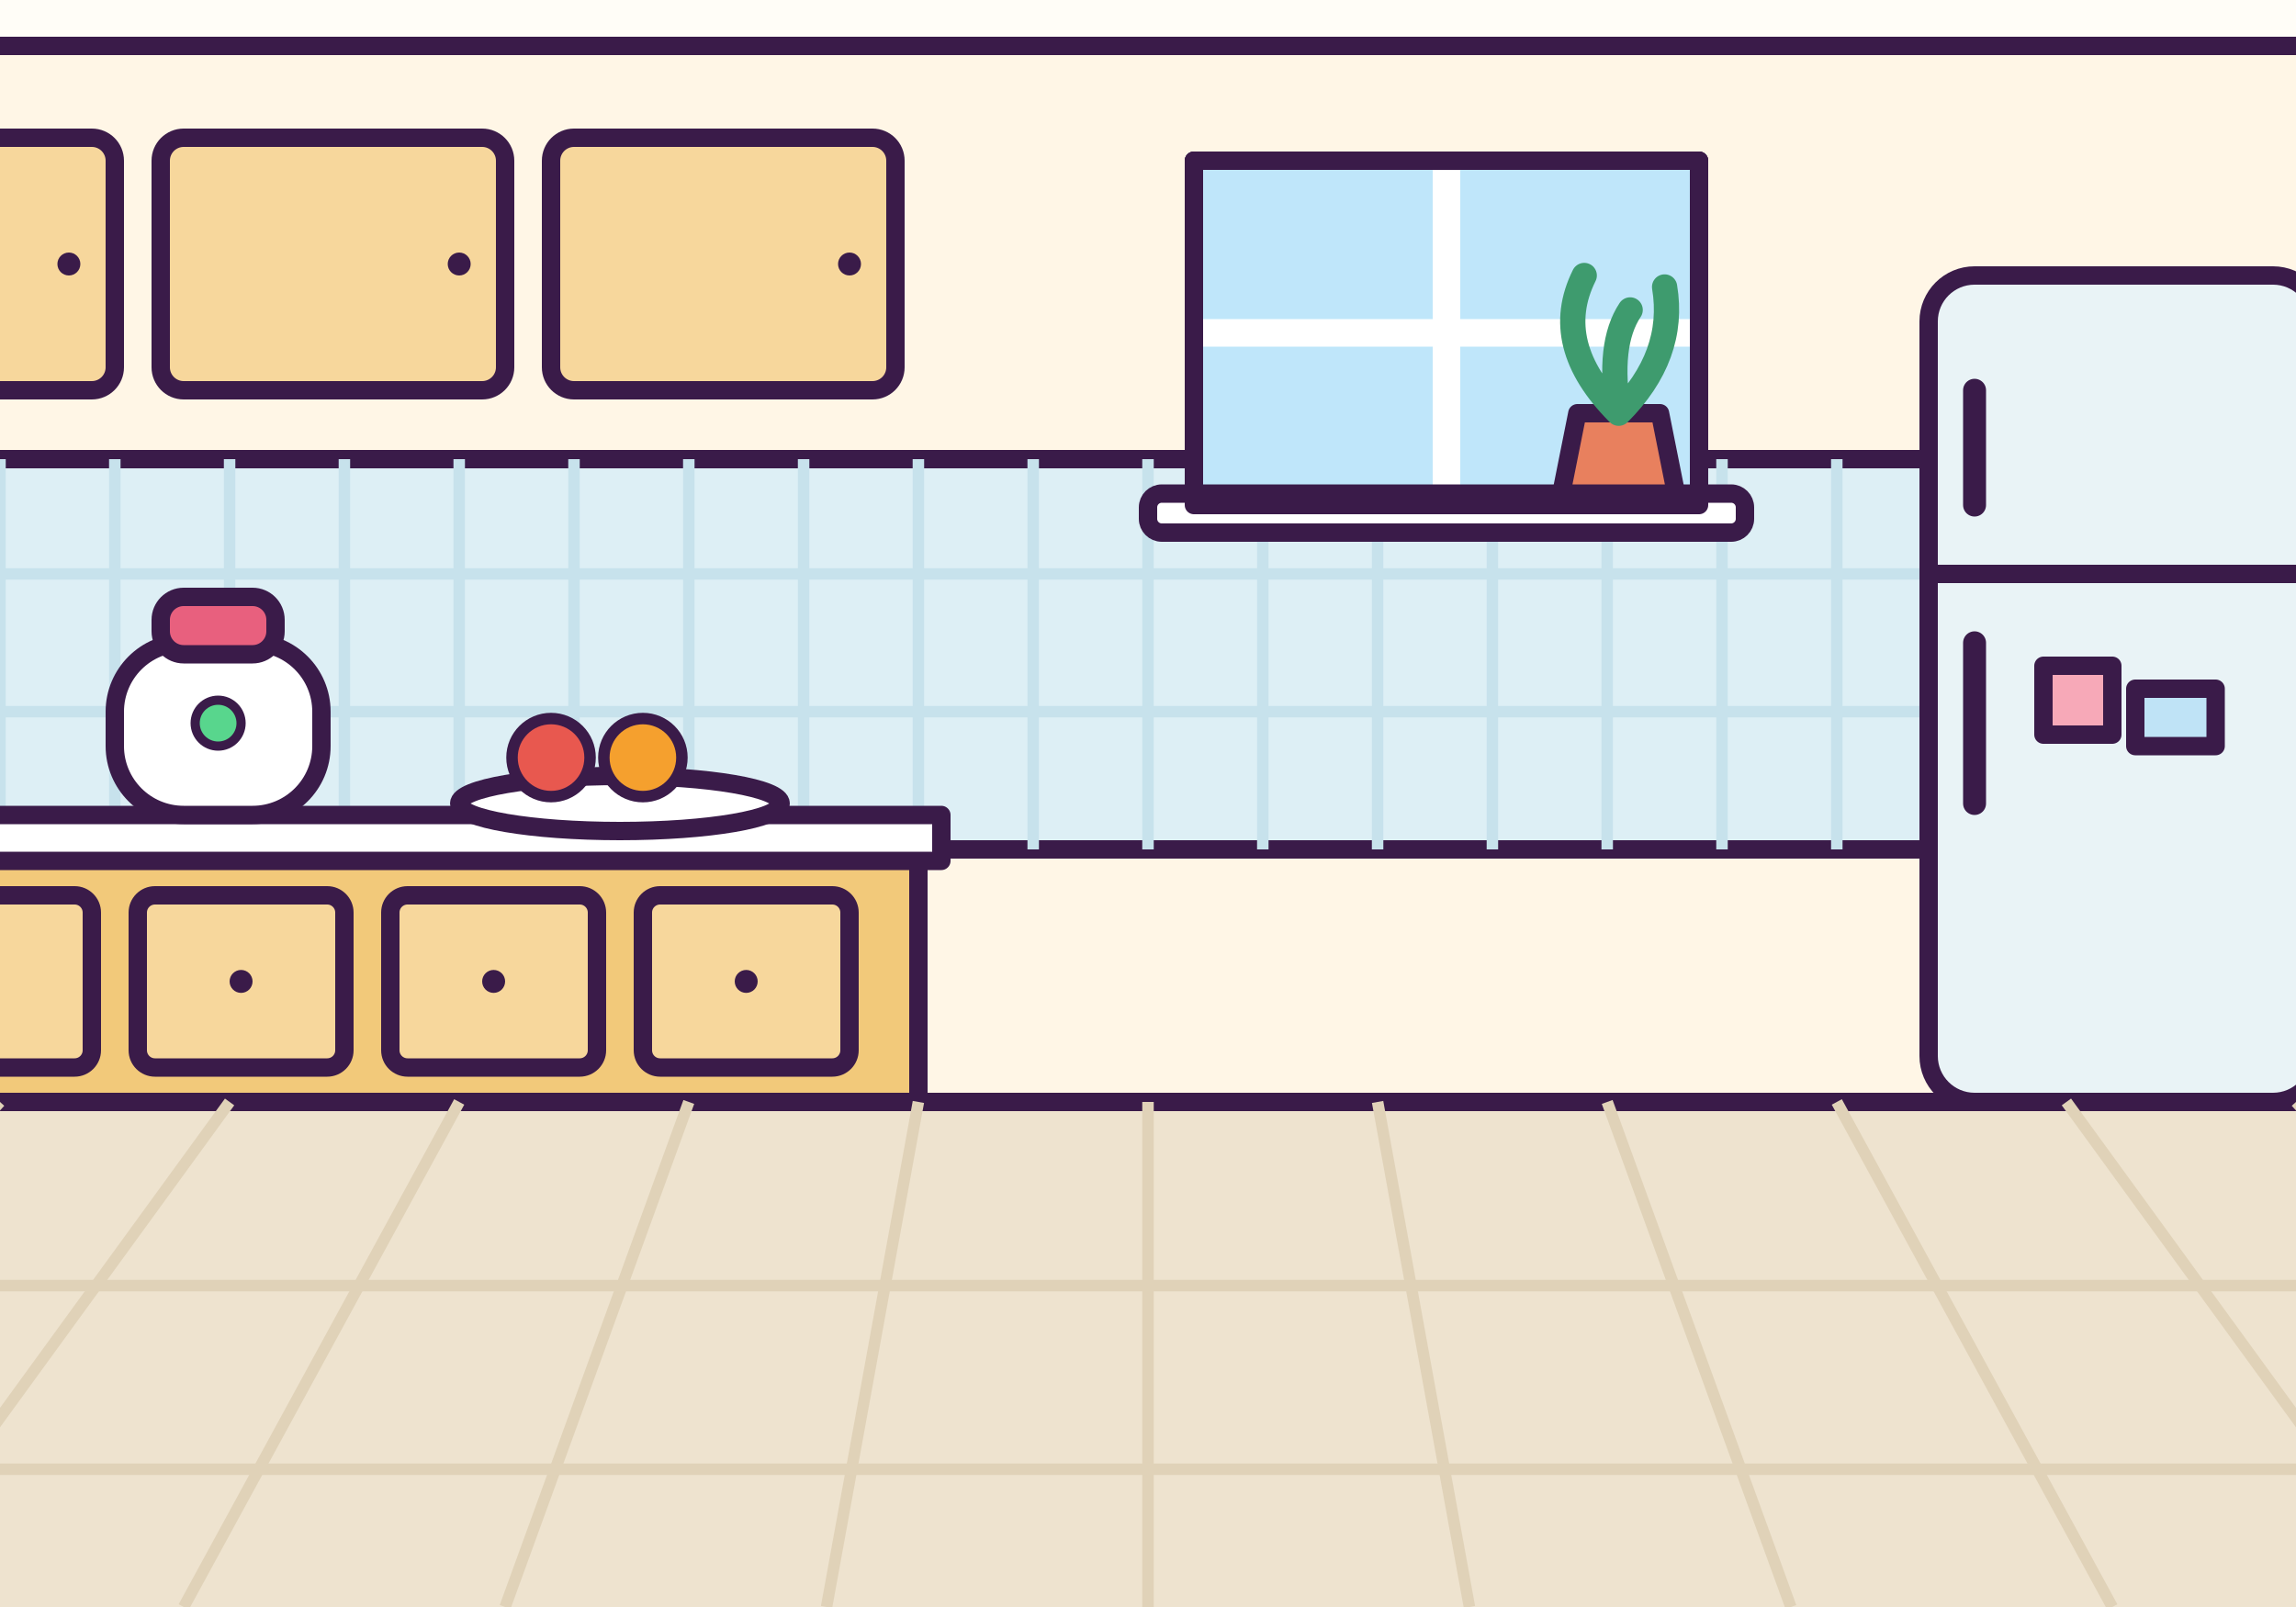
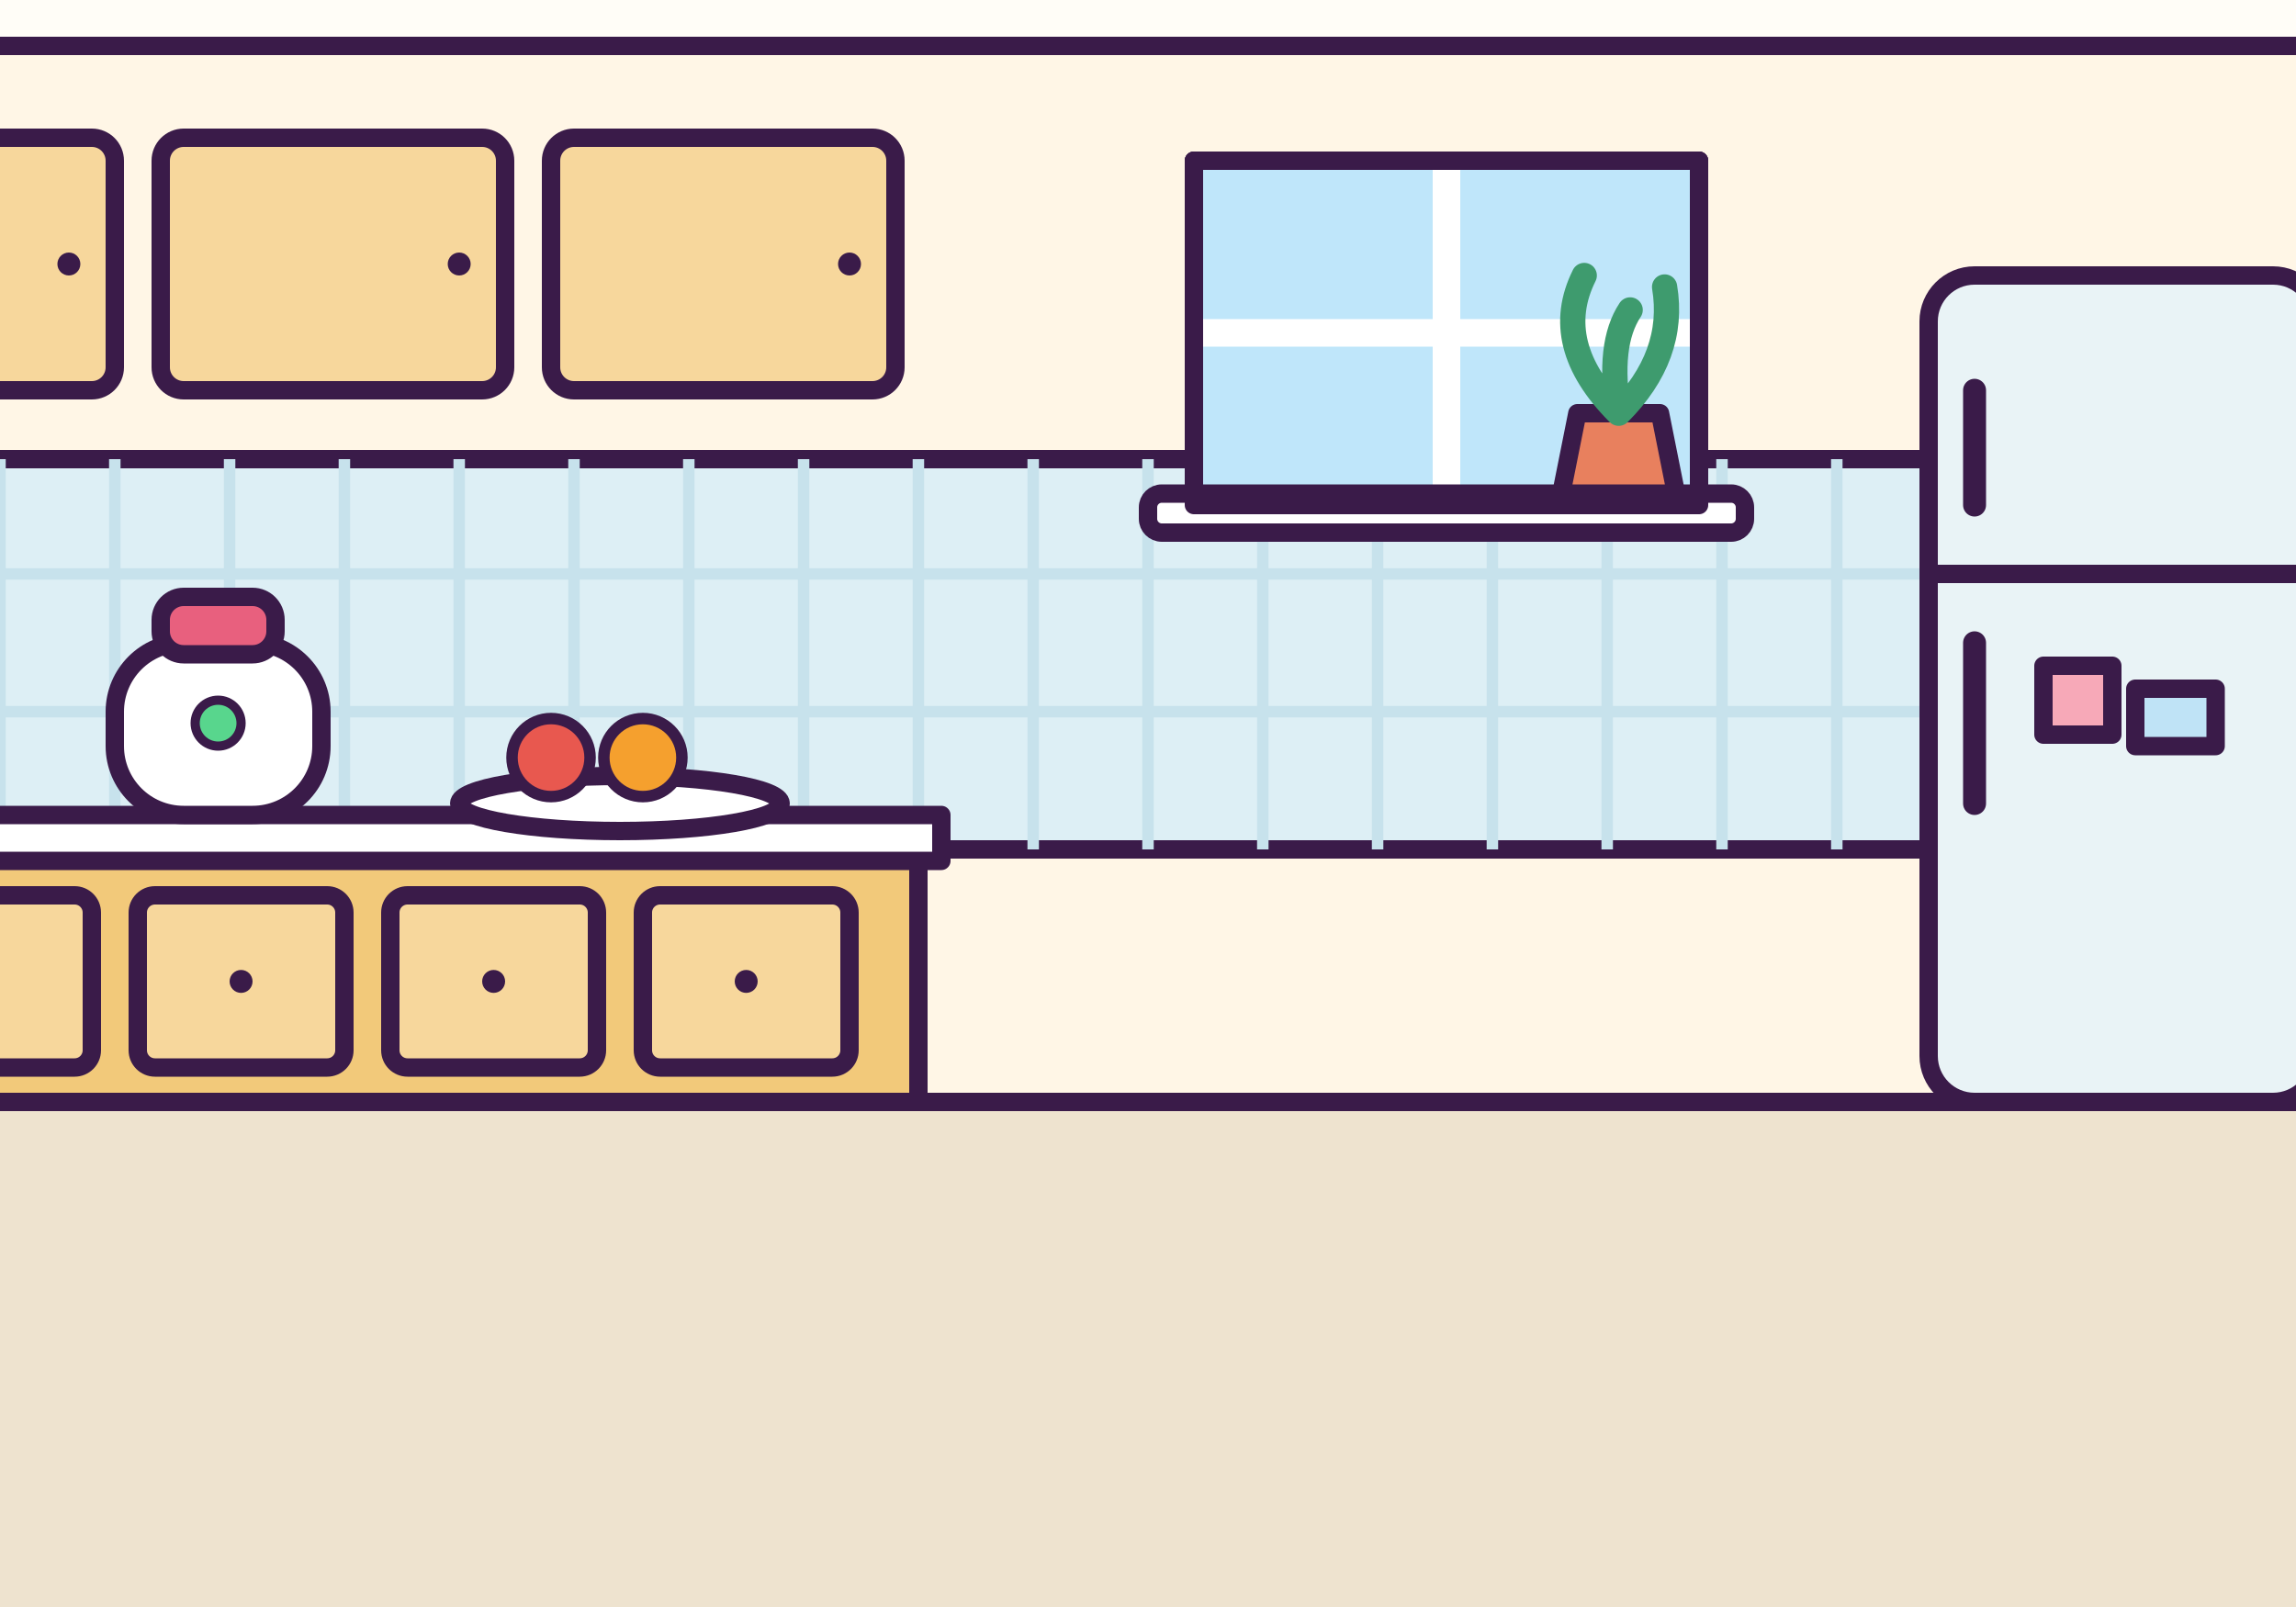
<svg xmlns="http://www.w3.org/2000/svg" viewBox="0 0 200 140" preserveAspectRatio="xMidYMax meet" overflow="visible">
  <rect x="-400" y="-300" width="1000" height="600" fill="#FFF6E6" />
  <rect x="-400" y="-300" width="1000" height="304" fill="#FFFDF7" />
  <path d="M-400 4 H600" stroke="#3A1B49" stroke-width="1.6" stroke-linejoin="round" stroke-linecap="round" />
  <rect x="-400" y="40" width="1000" height="34" fill="#DDEFF5" stroke="#3A1B49" stroke-width="1.6" stroke-linejoin="round" stroke-linecap="round" />
  <path d="M-400 40 V74" stroke="#C7E2EC" stroke-width="1" />
  <path d="M-390 40 V74" stroke="#C7E2EC" stroke-width="1" />
  <path d="M-380 40 V74" stroke="#C7E2EC" stroke-width="1" />
  <path d="M-370 40 V74" stroke="#C7E2EC" stroke-width="1" />
  <path d="M-360 40 V74" stroke="#C7E2EC" stroke-width="1" />
  <path d="M-350 40 V74" stroke="#C7E2EC" stroke-width="1" />
  <path d="M-340 40 V74" stroke="#C7E2EC" stroke-width="1" />
  <path d="M-330 40 V74" stroke="#C7E2EC" stroke-width="1" />
  <path d="M-320 40 V74" stroke="#C7E2EC" stroke-width="1" />
  <path d="M-310 40 V74" stroke="#C7E2EC" stroke-width="1" />
  <path d="M-300 40 V74" stroke="#C7E2EC" stroke-width="1" />
  <path d="M-290 40 V74" stroke="#C7E2EC" stroke-width="1" />
  <path d="M-280 40 V74" stroke="#C7E2EC" stroke-width="1" />
  <path d="M-270 40 V74" stroke="#C7E2EC" stroke-width="1" />
  <path d="M-260 40 V74" stroke="#C7E2EC" stroke-width="1" />
  <path d="M-250 40 V74" stroke="#C7E2EC" stroke-width="1" />
  <path d="M-240 40 V74" stroke="#C7E2EC" stroke-width="1" />
  <path d="M-230 40 V74" stroke="#C7E2EC" stroke-width="1" />
  <path d="M-220 40 V74" stroke="#C7E2EC" stroke-width="1" />
  <path d="M-210 40 V74" stroke="#C7E2EC" stroke-width="1" />
  <path d="M-200 40 V74" stroke="#C7E2EC" stroke-width="1" />
  <path d="M-190 40 V74" stroke="#C7E2EC" stroke-width="1" />
  <path d="M-180 40 V74" stroke="#C7E2EC" stroke-width="1" />
  <path d="M-170 40 V74" stroke="#C7E2EC" stroke-width="1" />
  <path d="M-160 40 V74" stroke="#C7E2EC" stroke-width="1" />
  <path d="M-150 40 V74" stroke="#C7E2EC" stroke-width="1" />
  <path d="M-140 40 V74" stroke="#C7E2EC" stroke-width="1" />
  <path d="M-130 40 V74" stroke="#C7E2EC" stroke-width="1" />
  <path d="M-120 40 V74" stroke="#C7E2EC" stroke-width="1" />
  <path d="M-110 40 V74" stroke="#C7E2EC" stroke-width="1" />
  <path d="M-100 40 V74" stroke="#C7E2EC" stroke-width="1" />
  <path d="M-90 40 V74" stroke="#C7E2EC" stroke-width="1" />
  <path d="M-80 40 V74" stroke="#C7E2EC" stroke-width="1" />
  <path d="M-70 40 V74" stroke="#C7E2EC" stroke-width="1" />
  <path d="M-60 40 V74" stroke="#C7E2EC" stroke-width="1" />
  <path d="M-50 40 V74" stroke="#C7E2EC" stroke-width="1" />
  <path d="M-40 40 V74" stroke="#C7E2EC" stroke-width="1" />
  <path d="M-30 40 V74" stroke="#C7E2EC" stroke-width="1" />
  <path d="M-20 40 V74" stroke="#C7E2EC" stroke-width="1" />
  <path d="M-10 40 V74" stroke="#C7E2EC" stroke-width="1" />
  <path d="M0 40 V74" stroke="#C7E2EC" stroke-width="1" />
  <path d="M10 40 V74" stroke="#C7E2EC" stroke-width="1" />
  <path d="M20 40 V74" stroke="#C7E2EC" stroke-width="1" />
  <path d="M30 40 V74" stroke="#C7E2EC" stroke-width="1" />
  <path d="M40 40 V74" stroke="#C7E2EC" stroke-width="1" />
  <path d="M50 40 V74" stroke="#C7E2EC" stroke-width="1" />
  <path d="M60 40 V74" stroke="#C7E2EC" stroke-width="1" />
  <path d="M70 40 V74" stroke="#C7E2EC" stroke-width="1" />
  <path d="M80 40 V74" stroke="#C7E2EC" stroke-width="1" />
  <path d="M90 40 V74" stroke="#C7E2EC" stroke-width="1" />
  <path d="M100 40 V74" stroke="#C7E2EC" stroke-width="1" />
  <path d="M110 40 V74" stroke="#C7E2EC" stroke-width="1" />
  <path d="M120 40 V74" stroke="#C7E2EC" stroke-width="1" />
  <path d="M130 40 V74" stroke="#C7E2EC" stroke-width="1" />
  <path d="M140 40 V74" stroke="#C7E2EC" stroke-width="1" />
  <path d="M150 40 V74" stroke="#C7E2EC" stroke-width="1" />
  <path d="M160 40 V74" stroke="#C7E2EC" stroke-width="1" />
  <path d="M170 40 V74" stroke="#C7E2EC" stroke-width="1" />
  <path d="M180 40 V74" stroke="#C7E2EC" stroke-width="1" />
  <path d="M190 40 V74" stroke="#C7E2EC" stroke-width="1" />
  <path d="M200 40 V74" stroke="#C7E2EC" stroke-width="1" />
  <path d="M210 40 V74" stroke="#C7E2EC" stroke-width="1" />
  <path d="M220 40 V74" stroke="#C7E2EC" stroke-width="1" />
  <path d="M230 40 V74" stroke="#C7E2EC" stroke-width="1" />
  <path d="M240 40 V74" stroke="#C7E2EC" stroke-width="1" />
  <path d="M250 40 V74" stroke="#C7E2EC" stroke-width="1" />
  <path d="M260 40 V74" stroke="#C7E2EC" stroke-width="1" />
  <path d="M270 40 V74" stroke="#C7E2EC" stroke-width="1" />
  <path d="M280 40 V74" stroke="#C7E2EC" stroke-width="1" />
  <path d="M290 40 V74" stroke="#C7E2EC" stroke-width="1" />
  <path d="M300 40 V74" stroke="#C7E2EC" stroke-width="1" />
  <path d="M310 40 V74" stroke="#C7E2EC" stroke-width="1" />
  <path d="M320 40 V74" stroke="#C7E2EC" stroke-width="1" />
  <path d="M330 40 V74" stroke="#C7E2EC" stroke-width="1" />
  <path d="M340 40 V74" stroke="#C7E2EC" stroke-width="1" />
  <path d="M350 40 V74" stroke="#C7E2EC" stroke-width="1" />
  <path d="M360 40 V74" stroke="#C7E2EC" stroke-width="1" />
  <path d="M370 40 V74" stroke="#C7E2EC" stroke-width="1" />
  <path d="M380 40 V74" stroke="#C7E2EC" stroke-width="1" />
  <path d="M390 40 V74" stroke="#C7E2EC" stroke-width="1" />
  <path d="M400 40 V74" stroke="#C7E2EC" stroke-width="1" />
  <path d="M410 40 V74" stroke="#C7E2EC" stroke-width="1" />
  <path d="M420 40 V74" stroke="#C7E2EC" stroke-width="1" />
  <path d="M430 40 V74" stroke="#C7E2EC" stroke-width="1" />
  <path d="M440 40 V74" stroke="#C7E2EC" stroke-width="1" />
  <path d="M450 40 V74" stroke="#C7E2EC" stroke-width="1" />
  <path d="M460 40 V74" stroke="#C7E2EC" stroke-width="1" />
  <path d="M470 40 V74" stroke="#C7E2EC" stroke-width="1" />
  <path d="M480 40 V74" stroke="#C7E2EC" stroke-width="1" />
  <path d="M490 40 V74" stroke="#C7E2EC" stroke-width="1" />
  <path d="M500 40 V74" stroke="#C7E2EC" stroke-width="1" />
  <path d="M510 40 V74" stroke="#C7E2EC" stroke-width="1" />
  <path d="M520 40 V74" stroke="#C7E2EC" stroke-width="1" />
  <path d="M530 40 V74" stroke="#C7E2EC" stroke-width="1" />
  <path d="M540 40 V74" stroke="#C7E2EC" stroke-width="1" />
  <path d="M550 40 V74" stroke="#C7E2EC" stroke-width="1" />
  <path d="M560 40 V74" stroke="#C7E2EC" stroke-width="1" />
  <path d="M570 40 V74" stroke="#C7E2EC" stroke-width="1" />
  <path d="M580 40 V74" stroke="#C7E2EC" stroke-width="1" />
  <path d="M590 40 V74" stroke="#C7E2EC" stroke-width="1" />
  <path d="M-400 50 H600" stroke="#C7E2EC" stroke-width="1" />
  <path d="M-400 62 H600" stroke="#C7E2EC" stroke-width="1" />
  <rect x="-60" y="74" width="140" height="22" fill="#F2C97A" stroke="#3A1B49" stroke-width="1.6" stroke-linejoin="round" stroke-linecap="round" />
  <rect x="-62" y="71" width="144" height="4" fill="#fff" stroke="#3A1B49" stroke-width="1.6" stroke-linejoin="round" stroke-linecap="round" />
  <rect x="-54" y="78" width="18" height="15" rx="1.5" fill="#F7D79C" stroke="#3A1B49" stroke-width="1.6" stroke-linejoin="round" stroke-linecap="round" />
  <circle cx="-45" cy="85.5" r="1" fill="#3A1B49" />
  <rect x="-32" y="78" width="18" height="15" rx="1.5" fill="#F7D79C" stroke="#3A1B49" stroke-width="1.6" stroke-linejoin="round" stroke-linecap="round" />
  <circle cx="-23" cy="85.5" r="1" fill="#3A1B49" />
  <rect x="-10" y="78" width="18" height="15" rx="1.5" fill="#F7D79C" stroke="#3A1B49" stroke-width="1.6" stroke-linejoin="round" stroke-linecap="round" />
  <circle cx="-1" cy="85.5" r="1" fill="#3A1B49" />
  <rect x="12" y="78" width="18" height="15" rx="1.5" fill="#F7D79C" stroke="#3A1B49" stroke-width="1.6" stroke-linejoin="round" stroke-linecap="round" />
  <circle cx="21" cy="85.5" r="1" fill="#3A1B49" />
  <rect x="34" y="78" width="18" height="15" rx="1.5" fill="#F7D79C" stroke="#3A1B49" stroke-width="1.6" stroke-linejoin="round" stroke-linecap="round" />
  <circle cx="43" cy="85.5" r="1" fill="#3A1B49" />
  <rect x="56" y="78" width="18" height="15" rx="1.5" fill="#F7D79C" stroke="#3A1B49" stroke-width="1.6" stroke-linejoin="round" stroke-linecap="round" />
  <circle cx="65" cy="85.5" r="1" fill="#3A1B49" />
  <rect x="-40" y="64" width="34" height="7" rx="2" fill="#3A3448" stroke="#3A1B49" stroke-width="1.6" stroke-linejoin="round" stroke-linecap="round" />
  <ellipse cx="-31" cy="64" rx="7" ry="1.6" fill="#6B6380" />
  <ellipse cx="-15" cy="64" rx="7" ry="1.6" fill="#6B6380" />
  <rect x="10" y="56" width="18" height="15" rx="6" fill="#fff" stroke="#3A1B49" stroke-width="1.6" stroke-linejoin="round" stroke-linecap="round" />
  <rect x="14" y="52" width="10" height="5" rx="2" fill="#E8607E" stroke="#3A1B49" stroke-width="1.6" stroke-linejoin="round" stroke-linecap="round" />
  <circle cx="19" cy="63" r="2" fill="#58D68D" stroke="#3A1B49" stroke-width=".8" />
  <ellipse cx="54" cy="70" rx="14" ry="2.4" fill="#fff" stroke="#3A1B49" stroke-width="1.6" stroke-linejoin="round" stroke-linecap="round" />
  <circle cx="48" cy="66" r="3.4" fill="#E8584F" stroke="#3A1B49" stroke-width="1" />
  <circle cx="56" cy="66" r="3.4" fill="#F5A02E" stroke="#3A1B49" stroke-width="1" />
  <rect x="-54" y="12" width="30" height="22" rx="2" fill="#F7D79C" stroke="#3A1B49" stroke-width="1.6" stroke-linejoin="round" stroke-linecap="round" />
  <circle cx="-28" cy="23" r="1" fill="#3A1B49" />
  <rect x="-20" y="12" width="30" height="22" rx="2" fill="#F7D79C" stroke="#3A1B49" stroke-width="1.6" stroke-linejoin="round" stroke-linecap="round" />
  <circle cx="6" cy="23" r="1" fill="#3A1B49" />
  <rect x="14" y="12" width="30" height="22" rx="2" fill="#F7D79C" stroke="#3A1B49" stroke-width="1.6" stroke-linejoin="round" stroke-linecap="round" />
  <circle cx="40" cy="23" r="1" fill="#3A1B49" />
  <rect x="48" y="12" width="30" height="22" rx="2" fill="#F7D79C" stroke="#3A1B49" stroke-width="1.6" stroke-linejoin="round" stroke-linecap="round" />
  <circle cx="74" cy="23" r="1" fill="#3A1B49" />
  <rect x="168" y="24" width="34" height="72" rx="4" fill="#E9F3F6" stroke="#3A1B49" stroke-width="1.6" stroke-linejoin="round" stroke-linecap="round" />
  <path d="M168 50 H202" stroke="#3A1B49" stroke-width="1.6" stroke-linejoin="round" stroke-linecap="round" />
  <path d="M172 34 v10 M172 56 v14" stroke="#3A1B49" stroke-width="2" stroke-linecap="round" />
  <rect x="178" y="58" width="6" height="6" fill="#F7A9B8" stroke="#3A1B49" stroke-width="1.6" stroke-linejoin="round" stroke-linecap="round" />
  <rect x="186" y="60" width="7" height="5" fill="#BFE3F6" stroke="#3A1B49" stroke-width="1.6" stroke-linejoin="round" stroke-linecap="round" />
  <rect x="104" y="14" width="44" height="30" fill="#BFE6FA" stroke="#3A1B49" stroke-width="1.6" stroke-linejoin="round" stroke-linecap="round" />
  <path d="M126 14 V44 M104 29 H148" stroke="#fff" stroke-width="2.4" />
  <rect x="104" y="14" width="44" height="30" fill="none" stroke="#3A1B49" stroke-width="1.6" stroke-linejoin="round" stroke-linecap="round" />
  <rect x="100" y="43" width="52" height="3.4" rx="1.2" fill="#fff" stroke="#3A1B49" stroke-width="1.6" stroke-linejoin="round" stroke-linecap="round" />
  <path d="M136 43 l1.4 -7 h7.2 l1.4 7z" fill="#E8805E" stroke="#3A1B49" stroke-width="1.6" stroke-linejoin="round" stroke-linecap="round" />
  <path d="M141 36 q-6 -6 -3 -12 M141 36 q5 -5 4 -11 M141 36 q-1 -6 1 -9" stroke="#3E9B6E" stroke-width="2.2" fill="none" stroke-linecap="round" />
  <rect x="104" y="14" width="44" height="30" fill="none" stroke="#3A1B49" stroke-width="1.6" stroke-linejoin="round" stroke-linecap="round" />
  <rect x="-400" y="96" width="1000" height="400" fill="#EEE3CF" stroke="#3A1B49" stroke-width="1.6" stroke-linejoin="round" stroke-linecap="round" />
-   <path d="M-400 96 L-600 140" stroke="#E0D2B8" stroke-width="1" />
-   <path d="M-380 96 L-572 140" stroke="#E0D2B8" stroke-width="1" />
-   <path d="M-360 96 L-544 140" stroke="#E0D2B8" stroke-width="1" />
-   <path d="M-340 96 L-516 140" stroke="#E0D2B8" stroke-width="1" />
-   <path d="M-320 96 L-488 140" stroke="#E0D2B8" stroke-width="1" />
-   <path d="M-300 96 L-460 140" stroke="#E0D2B8" stroke-width="1" />
-   <path d="M-280 96 L-432 140" stroke="#E0D2B8" stroke-width="1" />
-   <path d="M-260 96 L-404 140" stroke="#E0D2B8" stroke-width="1" />
-   <path d="M-240 96 L-376 140" stroke="#E0D2B8" stroke-width="1" />
-   <path d="M-220 96 L-348 140" stroke="#E0D2B8" stroke-width="1" />
-   <path d="M-200 96 L-320 140" stroke="#E0D2B8" stroke-width="1" />
-   <path d="M-180 96 L-292 140" stroke="#E0D2B8" stroke-width="1" />
-   <path d="M-160 96 L-264 140" stroke="#E0D2B8" stroke-width="1" />
-   <path d="M-140 96 L-236 140" stroke="#E0D2B8" stroke-width="1" />
-   <path d="M-120 96 L-208 140" stroke="#E0D2B8" stroke-width="1" />
-   <path d="M-100 96 L-180 140" stroke="#E0D2B8" stroke-width="1" />
-   <path d="M-80 96 L-152 140" stroke="#E0D2B8" stroke-width="1" />
-   <path d="M-60 96 L-124 140" stroke="#E0D2B8" stroke-width="1" />
-   <path d="M-40 96 L-96 140" stroke="#E0D2B8" stroke-width="1" />
-   <path d="M-20 96 L-68 140" stroke="#E0D2B8" stroke-width="1" />
-   <path d="M0 96 L-40 140" stroke="#E0D2B8" stroke-width="1" />
-   <path d="M20 96 L-12 140" stroke="#E0D2B8" stroke-width="1" />
-   <path d="M40 96 L16 140" stroke="#E0D2B8" stroke-width="1" />
-   <path d="M60 96 L44 140" stroke="#E0D2B8" stroke-width="1" />
-   <path d="M80 96 L72 140" stroke="#E0D2B8" stroke-width="1" />
-   <path d="M100 96 L100 140" stroke="#E0D2B8" stroke-width="1" />
-   <path d="M120 96 L128 140" stroke="#E0D2B8" stroke-width="1" />
-   <path d="M140 96 L156 140" stroke="#E0D2B8" stroke-width="1" />
-   <path d="M160 96 L184 140" stroke="#E0D2B8" stroke-width="1" />
-   <path d="M180 96 L212 140" stroke="#E0D2B8" stroke-width="1" />
-   <path d="M200 96 L240 140" stroke="#E0D2B8" stroke-width="1" />
-   <path d="M220 96 L268 140" stroke="#E0D2B8" stroke-width="1" />
-   <path d="M240 96 L296 140" stroke="#E0D2B8" stroke-width="1" />
-   <path d="M260 96 L324 140" stroke="#E0D2B8" stroke-width="1" />
-   <path d="M280 96 L352 140" stroke="#E0D2B8" stroke-width="1" />
-   <path d="M300 96 L380 140" stroke="#E0D2B8" stroke-width="1" />
-   <path d="M320 96 L408 140" stroke="#E0D2B8" stroke-width="1" />
-   <path d="M340 96 L436 140" stroke="#E0D2B8" stroke-width="1" />
-   <path d="M360 96 L464 140" stroke="#E0D2B8" stroke-width="1" />
-   <path d="M380 96 L492 140" stroke="#E0D2B8" stroke-width="1" />
-   <path d="M400 96 L520 140" stroke="#E0D2B8" stroke-width="1" />
-   <path d="M420 96 L548 140" stroke="#E0D2B8" stroke-width="1" />
-   <path d="M440 96 L576 140" stroke="#E0D2B8" stroke-width="1" />
-   <path d="M460 96 L604 140" stroke="#E0D2B8" stroke-width="1" />
-   <path d="M480 96 L632 140" stroke="#E0D2B8" stroke-width="1" />
-   <path d="M500 96 L660 140" stroke="#E0D2B8" stroke-width="1" />
-   <path d="M520 96 L688 140" stroke="#E0D2B8" stroke-width="1" />
-   <path d="M540 96 L716 140" stroke="#E0D2B8" stroke-width="1" />
-   <path d="M560 96 L744 140" stroke="#E0D2B8" stroke-width="1" />
-   <path d="M580 96 L772 140" stroke="#E0D2B8" stroke-width="1" />
-   <path d="M-400 112 H600 M-400 128 H600" stroke="#E0D2B8" stroke-width="1" />
</svg>
